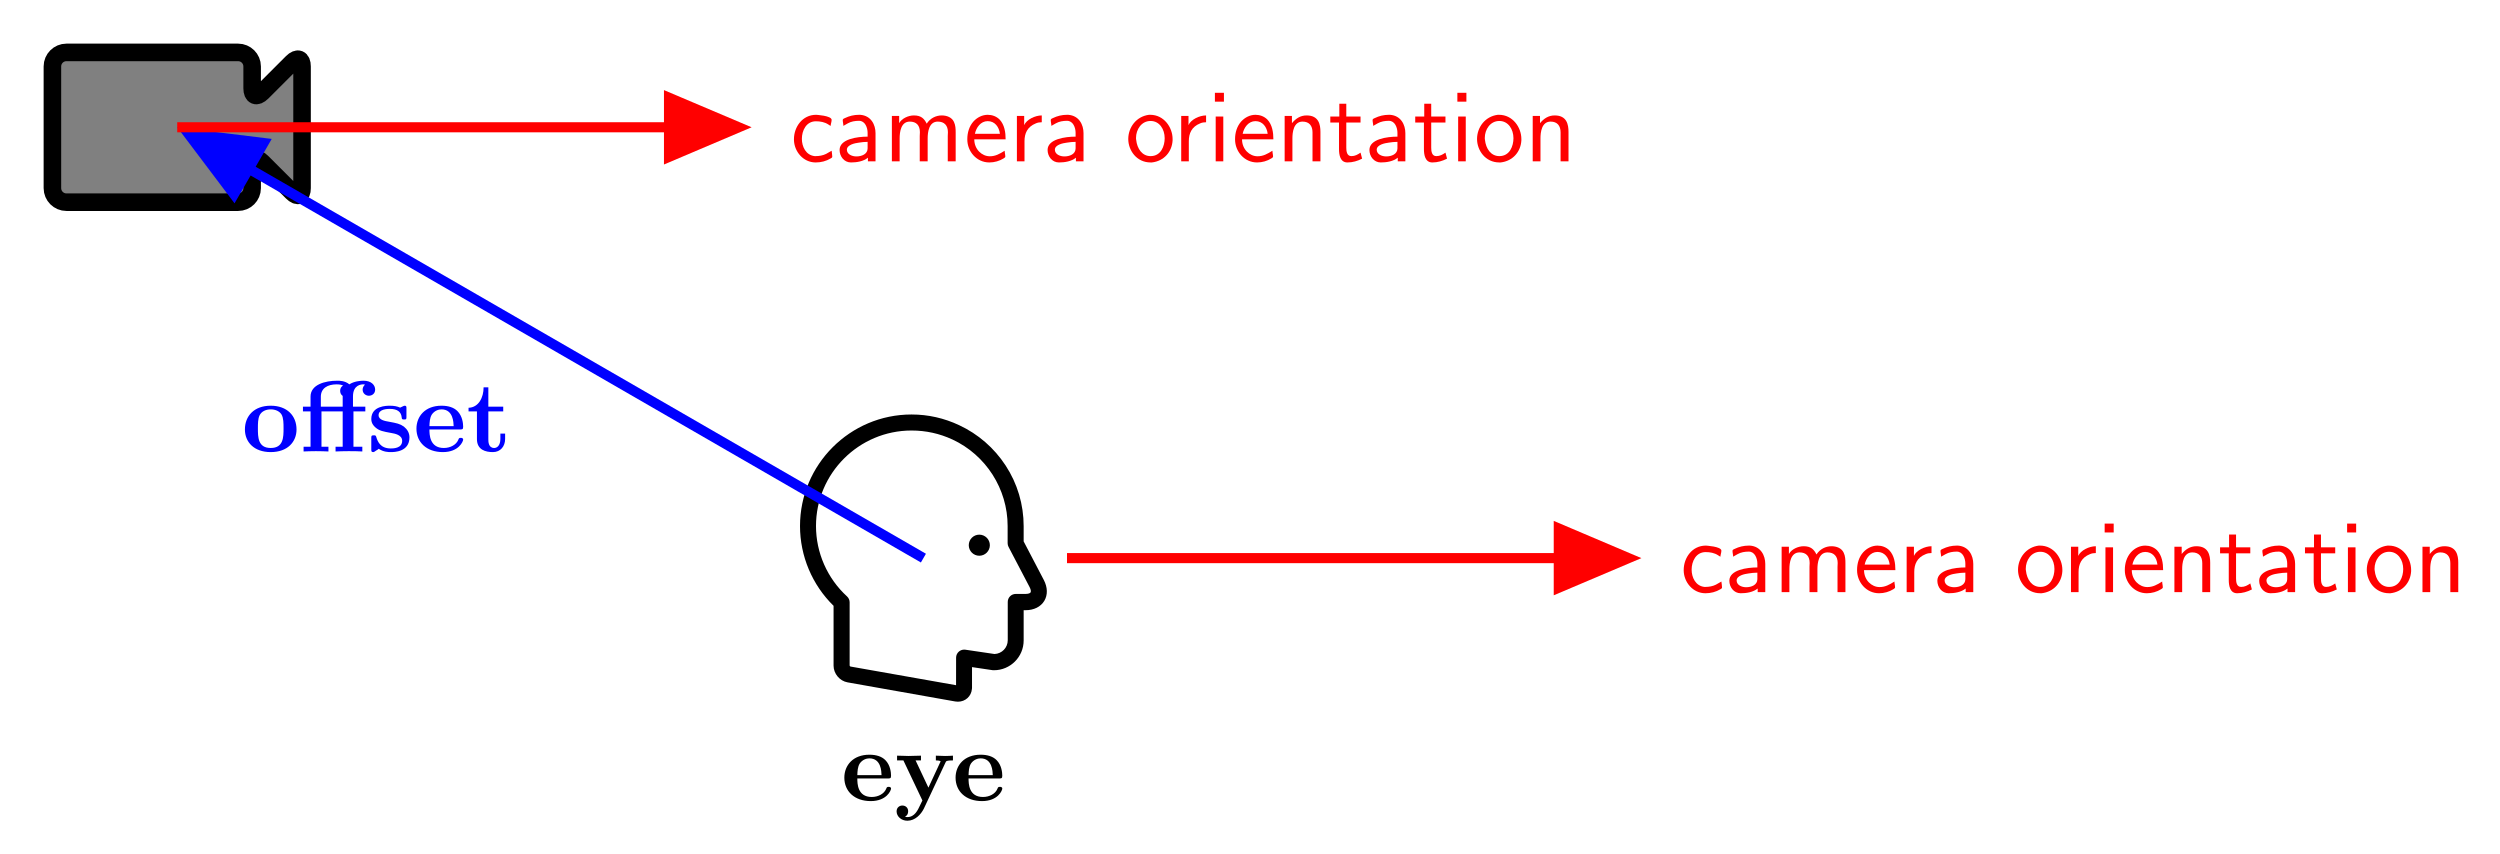
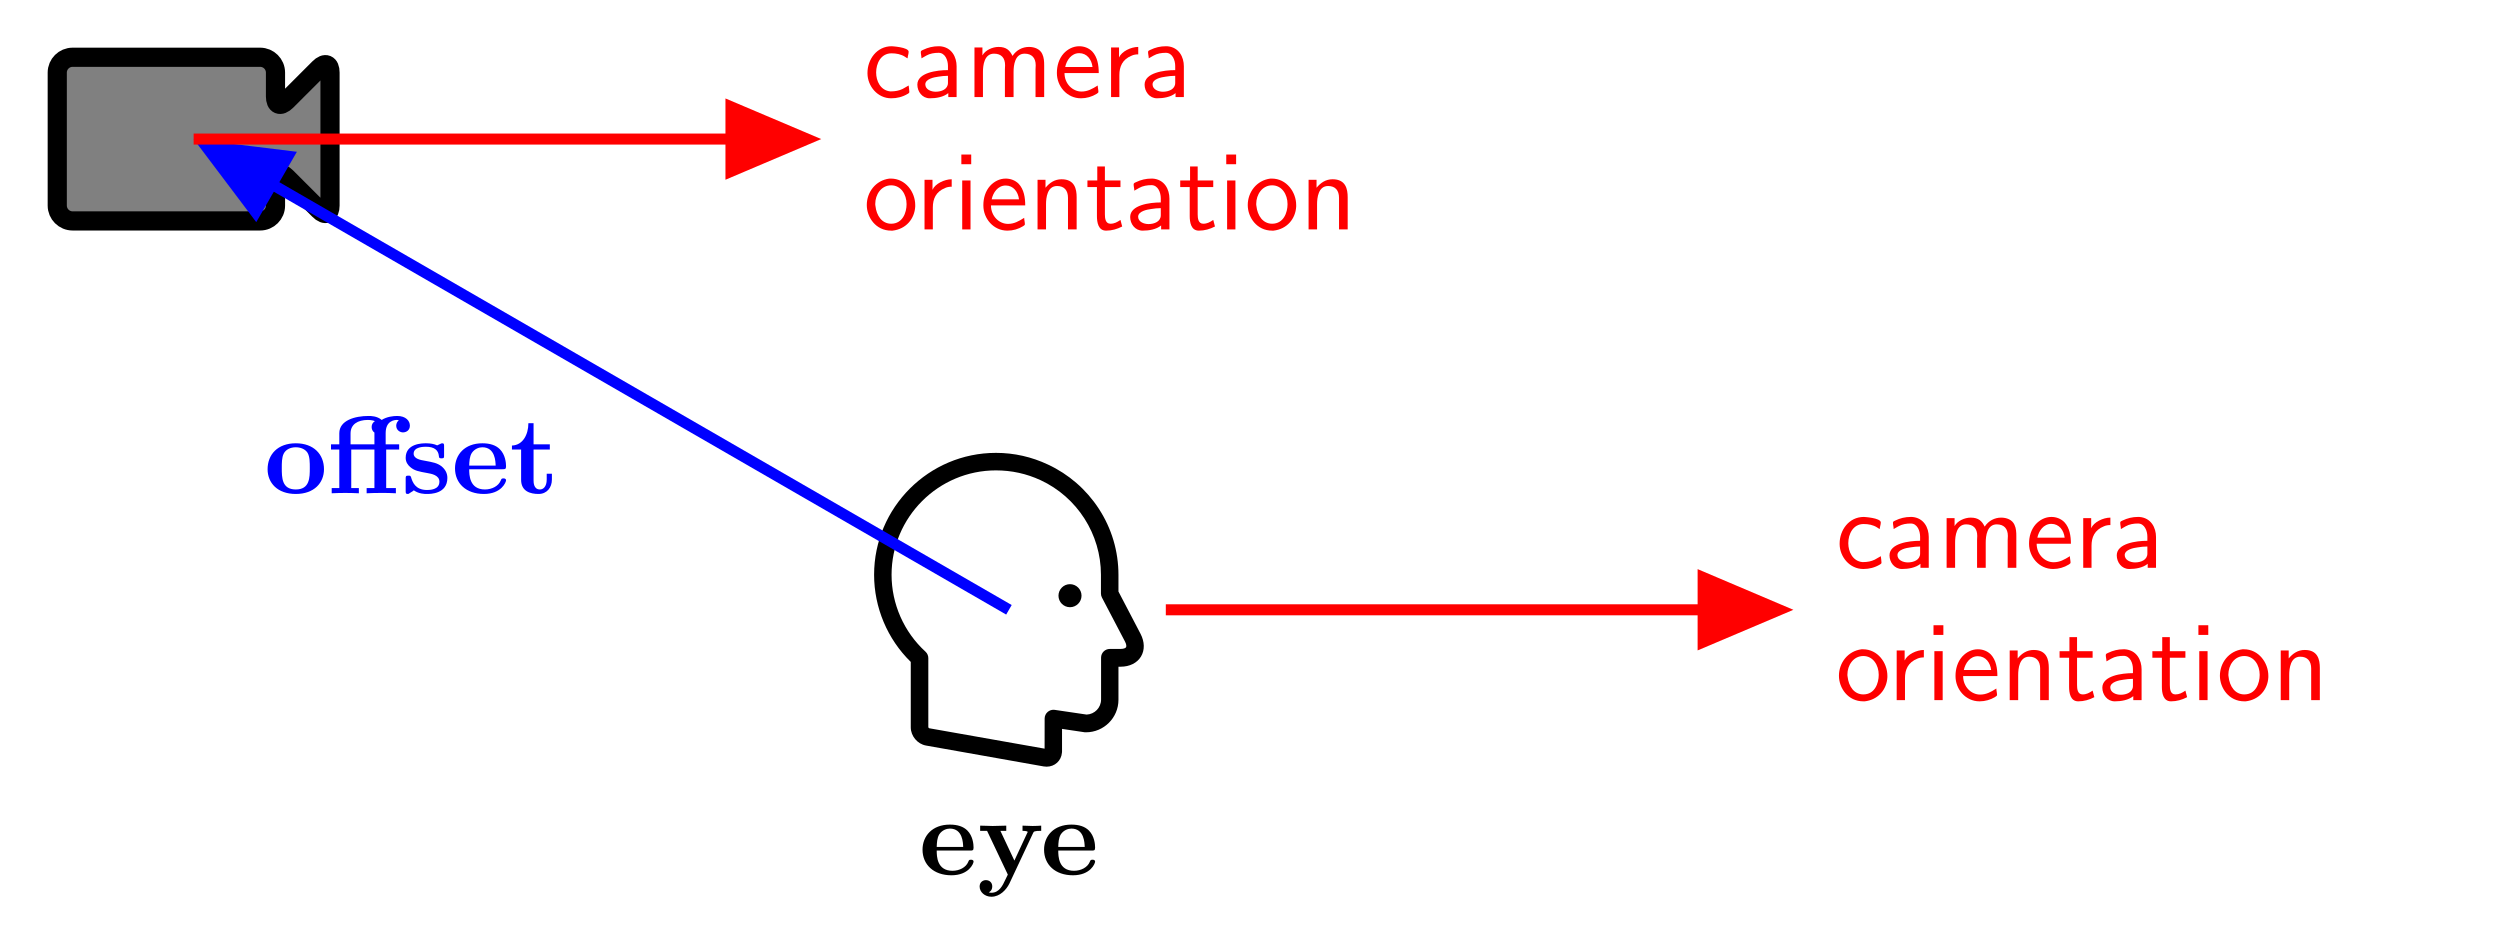
- <svg xmlns="http://www.w3.org/2000/svg" xmlns:xlink="http://www.w3.org/1999/xlink" width="246.75" height="84.263" viewBox="0 0 246.75 84.263">
+ <svg xmlns="http://www.w3.org/2000/svg" xmlns:xlink="http://www.w3.org/1999/xlink" width="225.836" height="84.263" viewBox="0 0 225.836 84.263">
  <defs>
    <g>
      <g id="glyph-0-0">
        <path d="M 5.406 -2.172 C 5.406 -3.516 4.484 -4.516 2.859 -4.516 C 1.219 -4.516 0.312 -3.5 0.312 -2.172 C 0.312 -0.938 1.203 0.062 2.859 0.062 C 4.531 0.062 5.406 -0.953 5.406 -2.172 Z M 2.859 -0.344 C 1.594 -0.344 1.594 -1.422 1.594 -2.281 C 1.594 -2.734 1.594 -3.234 1.766 -3.578 C 1.953 -3.953 2.375 -4.156 2.859 -4.156 C 3.281 -4.156 3.703 -4 3.922 -3.656 C 4.125 -3.312 4.125 -2.766 4.125 -2.281 C 4.125 -1.422 4.125 -0.344 2.859 -0.344 Z M 2.859 -0.344 " />
      </g>
      <g id="glyph-0-1">
        <path d="M 5.297 -3.953 L 6.469 -3.953 L 6.469 -4.422 L 5.25 -4.422 L 5.25 -5.438 C 5.25 -6.578 6.078 -6.625 6.266 -6.625 C 6.344 -6.625 6.375 -6.609 6.438 -6.594 C 6.297 -6.484 6.203 -6.297 6.203 -6.109 C 6.203 -5.688 6.562 -5.5 6.812 -5.5 C 7.125 -5.5 7.438 -5.703 7.438 -6.109 C 7.438 -6.547 7.062 -6.984 6.297 -6.984 C 5.938 -6.984 5.359 -6.922 4.891 -6.625 C 4.469 -6.984 3.922 -6.984 3.703 -6.984 C 2.484 -6.984 1.062 -6.594 1.062 -5.422 L 1.062 -4.422 L 0.312 -4.422 L 0.312 -3.953 L 1.062 -3.953 L 1.062 -0.469 L 0.375 -0.469 L 0.375 0 C 0.688 -0.016 1.172 -0.031 1.594 -0.031 C 2.031 -0.031 2.484 -0.016 2.828 0 L 2.828 -0.469 L 2.141 -0.469 L 2.141 -3.953 L 4.234 -3.953 L 4.234 -0.469 L 3.531 -0.469 L 3.531 0 C 3.891 -0.016 4.344 -0.031 4.797 -0.031 C 5.172 -0.031 5.812 -0.031 6.172 0 L 6.172 -0.469 L 5.297 -0.469 Z M 2.078 -4.422 L 2.078 -5.406 C 2.078 -6.234 2.734 -6.625 3.641 -6.625 C 3.953 -6.625 4.172 -6.562 4.281 -6.516 C 4.25 -6.5 3.984 -6.344 3.984 -5.984 C 3.984 -5.812 4.047 -5.609 4.234 -5.484 L 4.234 -4.422 Z M 2.078 -4.422 " />
      </g>
      <g id="glyph-0-2">
        <path d="M 2.109 -2.938 C 1.734 -3 1.094 -3.109 1.094 -3.578 C 1.094 -4.203 2.016 -4.203 2.203 -4.203 C 2.953 -4.203 3.328 -3.906 3.375 -3.359 C 3.391 -3.203 3.406 -3.156 3.609 -3.156 C 3.844 -3.156 3.844 -3.203 3.844 -3.438 L 3.844 -4.234 C 3.844 -4.422 3.844 -4.516 3.672 -4.516 C 3.625 -4.516 3.609 -4.516 3.219 -4.328 C 2.953 -4.453 2.609 -4.516 2.219 -4.516 C 1.906 -4.516 0.375 -4.516 0.375 -3.203 C 0.375 -2.812 0.578 -2.547 0.781 -2.375 C 1.172 -2.031 1.562 -1.969 2.328 -1.828 C 2.688 -1.766 3.422 -1.641 3.422 -1.047 C 3.422 -0.297 2.516 -0.297 2.297 -0.297 C 1.234 -0.297 0.984 -1.031 0.859 -1.453 C 0.812 -1.594 0.75 -1.594 0.625 -1.594 C 0.375 -1.594 0.375 -1.531 0.375 -1.312 L 0.375 -0.219 C 0.375 -0.031 0.375 0.062 0.562 0.062 C 0.625 0.062 0.641 0.062 0.859 -0.094 C 0.875 -0.094 1.094 -0.234 1.109 -0.266 C 1.578 0.062 2.094 0.062 2.297 0.062 C 2.609 0.062 4.141 0.062 4.141 -1.391 C 4.141 -1.828 3.938 -2.172 3.594 -2.453 C 3.203 -2.734 2.875 -2.797 2.109 -2.938 Z M 2.109 -2.938 " />
      </g>
      <g id="glyph-0-3">
        <path d="M 4.609 -2.172 C 4.828 -2.172 4.922 -2.172 4.922 -2.438 C 4.922 -2.75 4.859 -3.484 4.359 -3.984 C 4 -4.344 3.469 -4.516 2.781 -4.516 C 1.188 -4.516 0.312 -3.484 0.312 -2.25 C 0.312 -0.906 1.312 0.062 2.922 0.062 C 4.5 0.062 4.922 -1 4.922 -1.172 C 4.922 -1.344 4.734 -1.344 4.688 -1.344 C 4.516 -1.344 4.5 -1.297 4.438 -1.141 C 4.234 -0.656 3.656 -0.344 3.016 -0.344 C 1.609 -0.344 1.594 -1.672 1.594 -2.172 Z M 1.594 -2.5 C 1.609 -2.891 1.625 -3.312 1.828 -3.641 C 2.094 -4.031 2.5 -4.156 2.781 -4.156 C 3.953 -4.156 3.969 -2.844 3.984 -2.5 Z M 1.594 -2.5 " />
      </g>
      <g id="glyph-0-4">
        <path d="M 1.031 -3.953 L 1.031 -1.219 C 1.031 -0.156 1.891 0.062 2.609 0.062 C 3.359 0.062 3.812 -0.516 3.812 -1.234 L 3.812 -1.766 L 3.344 -1.766 L 3.344 -1.25 C 3.344 -0.578 3.016 -0.344 2.734 -0.344 C 2.156 -0.344 2.156 -0.984 2.156 -1.203 L 2.156 -3.953 L 3.625 -3.953 L 3.625 -4.422 L 2.156 -4.422 L 2.156 -6.328 L 1.688 -6.328 C 1.688 -5.328 1.203 -4.344 0.203 -4.312 L 0.203 -3.953 Z M 1.031 -3.953 " />
      </g>
      <g id="glyph-0-5">
        <path d="M 5.047 -3.75 C 5.109 -3.891 5.141 -3.953 5.781 -3.953 L 5.781 -4.422 C 5.547 -4.406 5.25 -4.391 5 -4.391 C 4.75 -4.391 4.297 -4.422 4.094 -4.422 L 4.094 -3.953 C 4.109 -3.953 4.562 -3.953 4.562 -3.844 C 4.562 -3.828 4.516 -3.734 4.5 -3.719 L 3.359 -1.266 L 2.094 -3.953 L 2.625 -3.953 L 2.625 -4.422 C 2.297 -4.406 1.406 -4.391 1.391 -4.391 C 1.109 -4.391 0.672 -4.422 0.266 -4.422 L 0.266 -3.953 L 0.891 -3.953 L 2.766 0 L 2.531 0.484 C 2.312 0.953 2 1.641 1.281 1.641 C 1.141 1.641 1.125 1.625 1.047 1.594 C 1.141 1.562 1.359 1.422 1.359 1.062 C 1.359 0.734 1.125 0.5 0.781 0.5 C 0.516 0.5 0.219 0.688 0.219 1.078 C 0.219 1.578 0.688 2 1.281 2 C 2.047 2 2.625 1.375 2.906 0.812 Z M 5.047 -3.75 " />
      </g>
      <g id="glyph-1-0">
        <path d="M 4.078 -1.062 C 3.891 -0.969 3.719 -0.844 3.531 -0.75 C 3.219 -0.594 2.844 -0.531 2.5 -0.531 L 2.406 -0.531 C 1.531 -0.625 1.141 -1.469 1.141 -2.234 C 1.141 -3.047 1.562 -3.969 2.531 -3.969 C 2.953 -3.969 3.391 -3.891 3.75 -3.656 C 3.828 -3.609 3.891 -3.547 3.984 -3.516 C 3.984 -3.703 4.078 -3.906 4.078 -4.109 C 4.078 -4.531 2.531 -4.609 2.547 -4.609 C 1.188 -4.609 0.359 -3.406 0.359 -2.203 L 0.359 -2.141 C 0.375 -1 1.266 0.094 2.5 0.094 C 3.031 0.094 3.531 -0.031 4 -0.312 C 4.062 -0.359 4.141 -0.375 4.141 -0.484 C 4.141 -0.672 4.094 -0.875 4.078 -1.062 Z M 4.078 -1.062 " />
      </g>
      <g id="glyph-1-1">
        <path d="M 0.812 -3.516 C 0.969 -3.594 1.094 -3.688 1.25 -3.766 C 1.578 -3.953 1.969 -4.016 2.359 -4.016 C 2.953 -4.016 3.203 -3.344 3.203 -2.828 C 3.203 -2.703 3.203 -2.578 3.203 -2.453 C 2.188 -2.453 0.438 -2.219 0.438 -1.141 C 0.438 -0.516 0.875 0.094 1.562 0.094 C 2.141 0.094 2.797 -0.016 3.234 -0.375 L 3.234 -0.016 L 3.984 -0.016 L 3.984 -2.797 C 3.984 -3.625 3.547 -4.531 2.469 -4.609 L 2.359 -4.609 C 1.859 -4.609 1.406 -4.5 0.953 -4.281 C 0.875 -4.25 0.75 -4.203 0.75 -4.094 C 0.75 -3.891 0.812 -3.703 0.812 -3.516 Z M 3.203 -1.938 L 3.203 -1.297 C 3.203 -0.719 2.609 -0.5 2.094 -0.5 C 1.672 -0.5 1.156 -0.703 1.156 -1.172 C 1.172 -1.656 1.953 -1.812 2.328 -1.859 C 2.609 -1.906 2.906 -1.938 3.203 -1.938 Z M 3.203 -1.938 " />
      </g>
      <g id="glyph-1-2">
        <path d="M 1.531 -3.781 L 1.531 -4.5 L 0.812 -4.5 L 0.812 -0.016 L 1.578 -0.016 L 1.578 -2.281 C 1.578 -2.906 1.703 -3.938 2.578 -3.938 C 3.234 -3.938 3.578 -3.562 3.578 -2.891 C 3.578 -2.766 3.562 -2.641 3.562 -2.516 L 3.562 -0.016 L 4.344 -0.016 L 4.344 -2.281 C 4.344 -2.906 4.469 -3.938 5.344 -3.938 C 5.984 -3.938 6.344 -3.562 6.344 -2.891 C 6.344 -2.766 6.328 -2.641 6.328 -2.516 L 6.328 -0.016 L 7.109 -0.016 L 7.109 -2.859 C 7.109 -3.219 7.094 -3.578 6.938 -3.906 C 6.734 -4.359 6.234 -4.547 5.734 -4.547 C 5.156 -4.547 4.594 -4.266 4.25 -3.734 C 4 -4.234 3.703 -4.547 2.984 -4.547 C 2.438 -4.547 1.781 -4.25 1.531 -3.781 Z M 1.531 -3.781 " />
      </g>
      <g id="glyph-1-3">
        <path d="M 4.031 -1.062 C 3.531 -0.75 3.125 -0.516 2.562 -0.516 C 1.781 -0.516 1.031 -1.203 1.031 -2.188 L 4.125 -2.188 C 4.125 -2.875 4.016 -3.625 3.531 -4.141 C 3.219 -4.453 2.797 -4.609 2.359 -4.609 C 1.812 -4.609 1.312 -4.344 0.953 -3.953 C 0.531 -3.484 0.344 -2.844 0.344 -2.219 L 0.344 -2.172 C 0.344 -1 1.25 0.094 2.516 0.094 C 3.016 0.094 3.516 -0.047 3.938 -0.312 C 4 -0.375 4.094 -0.391 4.094 -0.484 C 4.094 -0.672 4.031 -0.875 4.031 -1.062 Z M 1.094 -2.734 C 1.219 -3.344 1.656 -3.984 2.359 -3.984 C 3.062 -3.984 3.484 -3.406 3.562 -2.734 Z M 1.094 -2.734 " />
      </g>
      <g id="glyph-1-4">
        <path d="M 1.531 -3.594 L 1.531 -4.5 L 0.812 -4.5 L 0.812 -0.016 L 1.562 -0.016 L 1.562 -2 C 1.562 -2.766 1.828 -3.422 2.688 -3.766 C 2.859 -3.844 3.062 -3.875 3.266 -3.875 L 3.266 -4.547 C 2.609 -4.547 1.766 -4.141 1.531 -3.594 Z M 1.531 -3.594 " />
      </g>
      <g id="glyph-1-5">
        <path d="M 2.344 -4.609 C 1.094 -4.453 0.297 -3.375 0.297 -2.219 C 0.297 -1.109 1.109 0.094 2.5 0.094 L 2.625 0.094 C 3.844 -0.047 4.609 -0.969 4.672 -2.078 L 4.672 -2.219 C 4.672 -3.375 3.812 -4.609 2.469 -4.609 Z M 1.078 -2.141 C 1.062 -2.203 1.062 -2.266 1.062 -2.328 C 1.062 -3.156 1.594 -4 2.5 -4 C 3.375 -4 3.891 -3.188 3.891 -2.297 C 3.891 -1.531 3.531 -0.531 2.5 -0.531 C 1.672 -0.531 1.172 -1.25 1.078 -2.141 Z M 1.078 -2.141 " />
      </g>
      <g id="glyph-1-6">
        <path d="M 0.812 -4.438 L 0.812 -0.016 L 1.562 -0.016 L 1.562 -4.438 Z M 0.734 -6.781 L 0.734 -5.906 L 1.625 -5.906 L 1.625 -6.781 Z M 0.734 -6.781 " />
      </g>
      <g id="glyph-1-7">
        <path d="M 1.531 -3.781 L 1.531 -4.5 L 0.812 -4.5 L 0.812 -0.016 L 1.578 -0.016 L 1.578 -2.281 C 1.578 -2.875 1.688 -3.938 2.578 -3.938 C 3.234 -3.938 3.562 -3.531 3.562 -2.875 C 3.562 -2.75 3.562 -2.625 3.562 -2.516 L 3.562 -0.016 L 4.344 -0.016 L 4.344 -2.375 C 4.344 -2.547 4.344 -2.734 4.344 -2.922 C 4.344 -3.656 4.172 -4.547 2.984 -4.547 C 2.359 -4.547 1.906 -4.234 1.531 -3.781 Z M 1.531 -3.781 " />
      </g>
      <g id="glyph-1-8">
        <path d="M 1.062 -5.703 L 1.062 -4.438 L 0.172 -4.438 L 0.172 -3.844 L 1.031 -3.844 L 1.031 -1.219 C 1.031 -0.672 1.141 0.094 1.859 0.094 C 2.375 0.094 2.859 -0.047 3.312 -0.281 L 3.156 -0.875 C 2.859 -0.672 2.609 -0.531 2.25 -0.531 C 1.797 -0.531 1.75 -1.031 1.75 -1.375 L 1.75 -3.844 L 3.156 -3.844 L 3.156 -4.438 L 1.75 -4.438 L 1.75 -5.703 Z M 1.062 -5.703 " />
      </g>
    </g>
    <clipPath id="clip-0">
      <path clip-rule="nonzero" d="M 2 0.91 L 28 0.91 L 28 29.258 L 2 29.258 Z M 2 0.91 " />
    </clipPath>
    <clipPath id="clip-1">
      <rect x="0" y="0" width="30" height="30" />
    </clipPath>
    <g id="source-5" clip-path="url(#clip-1)">
      <g clip-path="url(#clip-0)">
        <path fill-rule="nonzero" fill="rgb(0%, 0%, 0%)" fill-opacity="1" d="M 13.969 0.91 C 15.613 0.91 17.191 1.27 18.668 1.965 C 20.539 2.836 22.125 4.215 23.254 5.945 C 24.422 7.73 25.035 9.797 25.035 11.934 L 25.035 13.438 L 27.023 17.242 C 27.406 17.973 27.422 18.723 27.07 19.309 C 26.719 19.891 26.047 20.227 25.223 20.227 L 25.035 20.227 L 25.035 23.215 C 25.035 24.836 23.719 26.152 22.098 26.152 C 22.055 26.152 22.02 26.152 21.98 26.148 L 19.938 25.844 L 19.938 27.898 C 19.938 27.926 19.938 27.961 19.93 27.992 C 19.871 28.719 19.289 29.258 18.543 29.258 C 18.457 29.258 18.367 29.25 18.273 29.234 L 7.652 27.348 C 6.879 27.215 6.273 26.488 6.273 25.703 L 6.273 19.793 C 4.16 17.727 2.961 14.875 2.961 11.922 C 2.961 5.852 7.898 0.91 13.969 0.91 Z M 7.602 18.867 C 7.766 19.02 7.859 19.23 7.859 19.445 L 7.859 25.691 C 7.863 25.723 7.906 25.773 7.934 25.785 L 18.363 27.629 L 18.367 24.906 C 18.367 24.68 18.469 24.457 18.645 24.309 C 18.789 24.188 18.973 24.117 19.16 24.117 C 19.199 24.117 19.234 24.117 19.277 24.125 L 22.16 24.551 C 22.887 24.52 23.465 23.926 23.465 23.191 L 23.465 19.41 C 23.465 18.973 23.816 18.621 24.258 18.621 L 25.223 18.621 C 25.52 18.621 25.68 18.539 25.719 18.469 C 25.762 18.398 25.766 18.219 25.625 17.953 L 23.543 13.98 C 23.484 13.871 23.453 13.742 23.453 13.613 L 23.453 11.914 C 23.453 8.262 21.312 4.914 18 3.375 L 17.996 3.375 C 16.734 2.789 15.379 2.492 13.969 2.492 C 8.77 2.492 4.539 6.723 4.539 11.922 C 4.539 14.555 5.656 17.09 7.602 18.867 Z M 7.602 18.867 " />
      </g>
      <path fill-rule="nonzero" fill="rgb(0%, 0%, 0%)" fill-opacity="1" d="M 20.656 12.77 C 21.23 12.77 21.699 13.238 21.699 13.812 C 21.699 14.383 21.23 14.852 20.656 14.852 C 20.082 14.852 19.617 14.383 19.617 13.812 C 19.617 13.238 20.082 12.77 20.656 12.77 Z M 20.656 12.77 " />
    </g>
    <clipPath id="clip-2">
      <path clip-rule="nonzero" d="M 3.32 3.32 L 31.664 3.32 L 31.664 21.809 L 3.32 21.809 Z M 3.32 3.32 " />
    </clipPath>
  </defs>
  <use xlink:href="#source-5" transform="matrix(1, 0, 0, 1, 76, 40)" />
  <path fill-rule="nonzero" fill="rgb(50%, 50%, 50%)" fill-opacity="1" d="M 6.559 19.957 L 23.5 19.957 C 24.266 19.957 24.887 19.336 24.887 18.57 L 24.887 16.414 C 24.887 15.648 25.324 15.465 25.867 16.008 L 28.836 18.977 C 29.375 19.52 29.812 19.336 29.812 18.57 L 29.812 6.555 C 29.812 5.793 29.375 5.609 28.836 6.152 L 25.867 9.121 C 25.324 9.66 24.887 9.48 24.887 8.715 L 24.887 6.555 C 24.887 5.793 24.266 5.172 23.5 5.172 L 6.559 5.172 C 5.793 5.172 5.172 5.793 5.172 6.555 L 5.172 18.57 C 5.172 19.336 5.793 19.957 6.559 19.957 Z M 6.559 19.957 " />
  <g clip-path="url(#clip-2)">
    <path fill="none" stroke-width="4.981" stroke-linecap="butt" stroke-linejoin="miter" stroke="rgb(0%, 0%, 0%)" stroke-opacity="1" stroke-miterlimit="10" d="M 3.989 -0.002 L 52.709 -0.002 C 54.91 -0.002 56.696 1.784 56.696 3.986 L 56.696 10.187 C 56.696 12.389 57.955 12.917 59.516 11.355 L 68.054 2.818 C 69.604 1.256 70.862 1.784 70.862 3.986 L 70.862 38.54 C 70.862 40.731 69.604 41.259 68.054 39.697 L 59.516 31.16 C 57.955 29.61 56.696 30.126 56.696 32.328 L 56.696 38.54 C 56.696 40.731 54.91 42.517 52.709 42.517 L 3.989 42.517 C 1.787 42.517 0.001 40.731 0.001 38.54 L 0.001 3.986 C 0.001 1.784 1.787 -0.002 3.989 -0.002 Z M 3.989 -0.002 " transform="matrix(0.34773, 0, 0, -0.34773, 5.171662, 19.95634)" />
  </g>
  <path fill="none" stroke-width="0.996" stroke-linecap="butt" stroke-linejoin="miter" stroke="rgb(0%, 0%, 100%)" stroke-opacity="1" stroke-miterlimit="10" d="M 0.002 -0.002 L -72.221 41.697 " transform="matrix(1, 0, 0, -1, 91.139, 55.084)" />
  <path fill-rule="nonzero" fill="rgb(0%, 0%, 100%)" fill-opacity="1" stroke-width="0.996" stroke-linecap="butt" stroke-linejoin="miter" stroke="rgb(0%, 0%, 100%)" stroke-opacity="1" stroke-miterlimit="10" d="M -6.505 2.918 L 0.371 0.001 L -6.505 -2.918 Z M -6.505 2.918 " transform="matrix(-0.86601, -0.49998, -0.49998, 0.86601, 18.91956, 13.3882)" />
  <g fill="rgb(0%, 0%, 100%)" fill-opacity="1">
    <use xlink:href="#glyph-0-0" x="23.861" y="44.56" />
    <use xlink:href="#glyph-0-1" x="29.589" y="44.56" />
    <use xlink:href="#glyph-0-2" x="36.272" y="44.56" />
    <use xlink:href="#glyph-0-3" x="40.791" y="44.56" />
    <use xlink:href="#glyph-0-4" x="46.043" y="44.56" />
  </g>
  <path fill="none" stroke-width="0.996" stroke-linecap="butt" stroke-linejoin="miter" stroke="rgb(100%, 0%, 0%)" stroke-opacity="1" stroke-miterlimit="10" d="M 14.174 -0.002 L 69.216 -0.002 " transform="matrix(1, 0, 0, -1, 91.139, 55.084)" />
  <path fill-rule="nonzero" fill="rgb(100%, 0%, 0%)" fill-opacity="1" stroke-width="0.996" stroke-linecap="butt" stroke-linejoin="miter" stroke="rgb(100%, 0%, 0%)" stroke-opacity="1" stroke-miterlimit="10" d="M -6.506 2.92 L 0.373 -0.002 L -6.506 -2.92 Z M -6.506 2.92 " transform="matrix(1, 0, 0, -1, 160.3572, 55.084)" />
  <g fill="rgb(100%, 0%, 0%)" fill-opacity="1">
-     <use xlink:href="#glyph-1-0" x="165.823" y="58.46" />
-     <use xlink:href="#glyph-1-1" x="170.249" y="58.46" />
-     <use xlink:href="#glyph-1-2" x="175.035" y="58.46" />
-     <use xlink:href="#glyph-1-3" x="182.949" y="58.46" />
-     <use xlink:href="#glyph-1-4" x="187.375" y="58.46" />
-     <use xlink:href="#glyph-1-1" x="190.778" y="58.46" />
+     <use xlink:href="#glyph-1-0" x="165.823" y="51.306" />
+     <use xlink:href="#glyph-1-1" x="170.249" y="51.306" />
+     <use xlink:href="#glyph-1-2" x="175.035" y="51.306" />
+     <use xlink:href="#glyph-1-3" x="182.949" y="51.306" />
+     <use xlink:href="#glyph-1-4" x="187.375" y="51.306" />
+     <use xlink:href="#glyph-1-1" x="190.778" y="51.306" />
  </g>
  <g fill="rgb(100%, 0%, 0%)" fill-opacity="1">
-     <use xlink:href="#glyph-1-5" x="198.882" y="58.46" />
+     <use xlink:href="#glyph-1-5" x="165.823" y="63.261" />
  </g>
  <g fill="rgb(100%, 0%, 0%)" fill-opacity="1">
-     <use xlink:href="#glyph-1-4" x="203.593" y="58.46" />
-     <use xlink:href="#glyph-1-6" x="206.996" y="58.46" />
-     <use xlink:href="#glyph-1-3" x="209.376" y="58.46" />
-     <use xlink:href="#glyph-1-7" x="213.802" y="58.46" />
-     <use xlink:href="#glyph-1-8" x="218.948" y="58.46" />
-     <use xlink:href="#glyph-1-1" x="222.544" y="58.46" />
-     <use xlink:href="#glyph-1-8" x="227.33" y="58.46" />
-     <use xlink:href="#glyph-1-6" x="230.927" y="58.46" />
-     <use xlink:href="#glyph-1-5" x="233.306" y="58.46" />
-     <use xlink:href="#glyph-1-7" x="238.286" y="58.46" />
+     <use xlink:href="#glyph-1-4" x="170.524" y="63.261" />
+     <use xlink:href="#glyph-1-6" x="173.928" y="63.261" />
+     <use xlink:href="#glyph-1-3" x="176.307" y="63.261" />
+     <use xlink:href="#glyph-1-7" x="180.733" y="63.261" />
+     <use xlink:href="#glyph-1-8" x="185.879" y="63.261" />
+     <use xlink:href="#glyph-1-1" x="189.475" y="63.261" />
+     <use xlink:href="#glyph-1-8" x="194.261" y="63.261" />
+     <use xlink:href="#glyph-1-6" x="197.858" y="63.261" />
+     <use xlink:href="#glyph-1-5" x="200.237" y="63.261" />
+     <use xlink:href="#glyph-1-7" x="205.217" y="63.261" />
  </g>
  <g fill="rgb(0%, 0%, 0%)" fill-opacity="1">
    <use xlink:href="#glyph-0-3" x="83.024" y="79.006" />
    <use xlink:href="#glyph-0-5" x="88.275" y="79.006" />
  </g>
  <g fill="rgb(0%, 0%, 0%)" fill-opacity="1">
    <use xlink:href="#glyph-0-3" x="94.003" y="79.006" />
  </g>
  <path fill="none" stroke-width="0.996" stroke-linecap="butt" stroke-linejoin="miter" stroke="rgb(100%, 0%, 0%)" stroke-opacity="1" stroke-miterlimit="10" d="M -73.647 42.522 L -18.604 42.522 " transform="matrix(1, 0, 0, -1, 91.139, 55.084)" />
  <path fill-rule="nonzero" fill="rgb(100%, 0%, 0%)" fill-opacity="1" stroke-width="0.996" stroke-linecap="butt" stroke-linejoin="miter" stroke="rgb(100%, 0%, 0%)" stroke-opacity="1" stroke-miterlimit="10" d="M -6.505 2.919 L 0.374 0.001 L -6.505 -2.921 Z M -6.505 2.919 " transform="matrix(1, 0, 0, -1, 72.53642, 12.5638)" />
  <g fill="rgb(100%, 0%, 0%)" fill-opacity="1">
-     <use xlink:href="#glyph-1-0" x="78.004" y="15.94" />
-     <use xlink:href="#glyph-1-1" x="82.43" y="15.94" />
-     <use xlink:href="#glyph-1-2" x="87.216" y="15.94" />
-     <use xlink:href="#glyph-1-3" x="95.13" y="15.94" />
-     <use xlink:href="#glyph-1-4" x="99.556" y="15.94" />
-     <use xlink:href="#glyph-1-1" x="102.959" y="15.94" />
+     <use xlink:href="#glyph-1-0" x="78.004" y="8.786" />
+     <use xlink:href="#glyph-1-1" x="82.43" y="8.786" />
+     <use xlink:href="#glyph-1-2" x="87.216" y="8.786" />
+     <use xlink:href="#glyph-1-3" x="95.13" y="8.786" />
+     <use xlink:href="#glyph-1-4" x="99.556" y="8.786" />
+     <use xlink:href="#glyph-1-1" x="102.959" y="8.786" />
  </g>
  <g fill="rgb(100%, 0%, 0%)" fill-opacity="1">
-     <use xlink:href="#glyph-1-5" x="111.063" y="15.94" />
+     <use xlink:href="#glyph-1-5" x="78.004" y="20.741" />
  </g>
  <g fill="rgb(100%, 0%, 0%)" fill-opacity="1">
-     <use xlink:href="#glyph-1-4" x="115.774" y="15.94" />
-     <use xlink:href="#glyph-1-6" x="119.177" y="15.94" />
-     <use xlink:href="#glyph-1-3" x="121.557" y="15.94" />
-     <use xlink:href="#glyph-1-7" x="125.983" y="15.94" />
-     <use xlink:href="#glyph-1-8" x="131.129" y="15.94" />
-     <use xlink:href="#glyph-1-1" x="134.725" y="15.94" />
-     <use xlink:href="#glyph-1-8" x="139.511" y="15.94" />
-     <use xlink:href="#glyph-1-6" x="143.108" y="15.94" />
-     <use xlink:href="#glyph-1-5" x="145.487" y="15.94" />
-     <use xlink:href="#glyph-1-7" x="150.467" y="15.94" />
+     <use xlink:href="#glyph-1-4" x="82.705" y="20.741" />
+     <use xlink:href="#glyph-1-6" x="86.109" y="20.741" />
+     <use xlink:href="#glyph-1-3" x="88.488" y="20.741" />
+     <use xlink:href="#glyph-1-7" x="92.914" y="20.741" />
+     <use xlink:href="#glyph-1-8" x="98.06" y="20.741" />
+     <use xlink:href="#glyph-1-1" x="101.656" y="20.741" />
+     <use xlink:href="#glyph-1-8" x="106.442" y="20.741" />
+     <use xlink:href="#glyph-1-6" x="110.039" y="20.741" />
+     <use xlink:href="#glyph-1-5" x="112.418" y="20.741" />
+     <use xlink:href="#glyph-1-7" x="117.398" y="20.741" />
  </g>
</svg>
